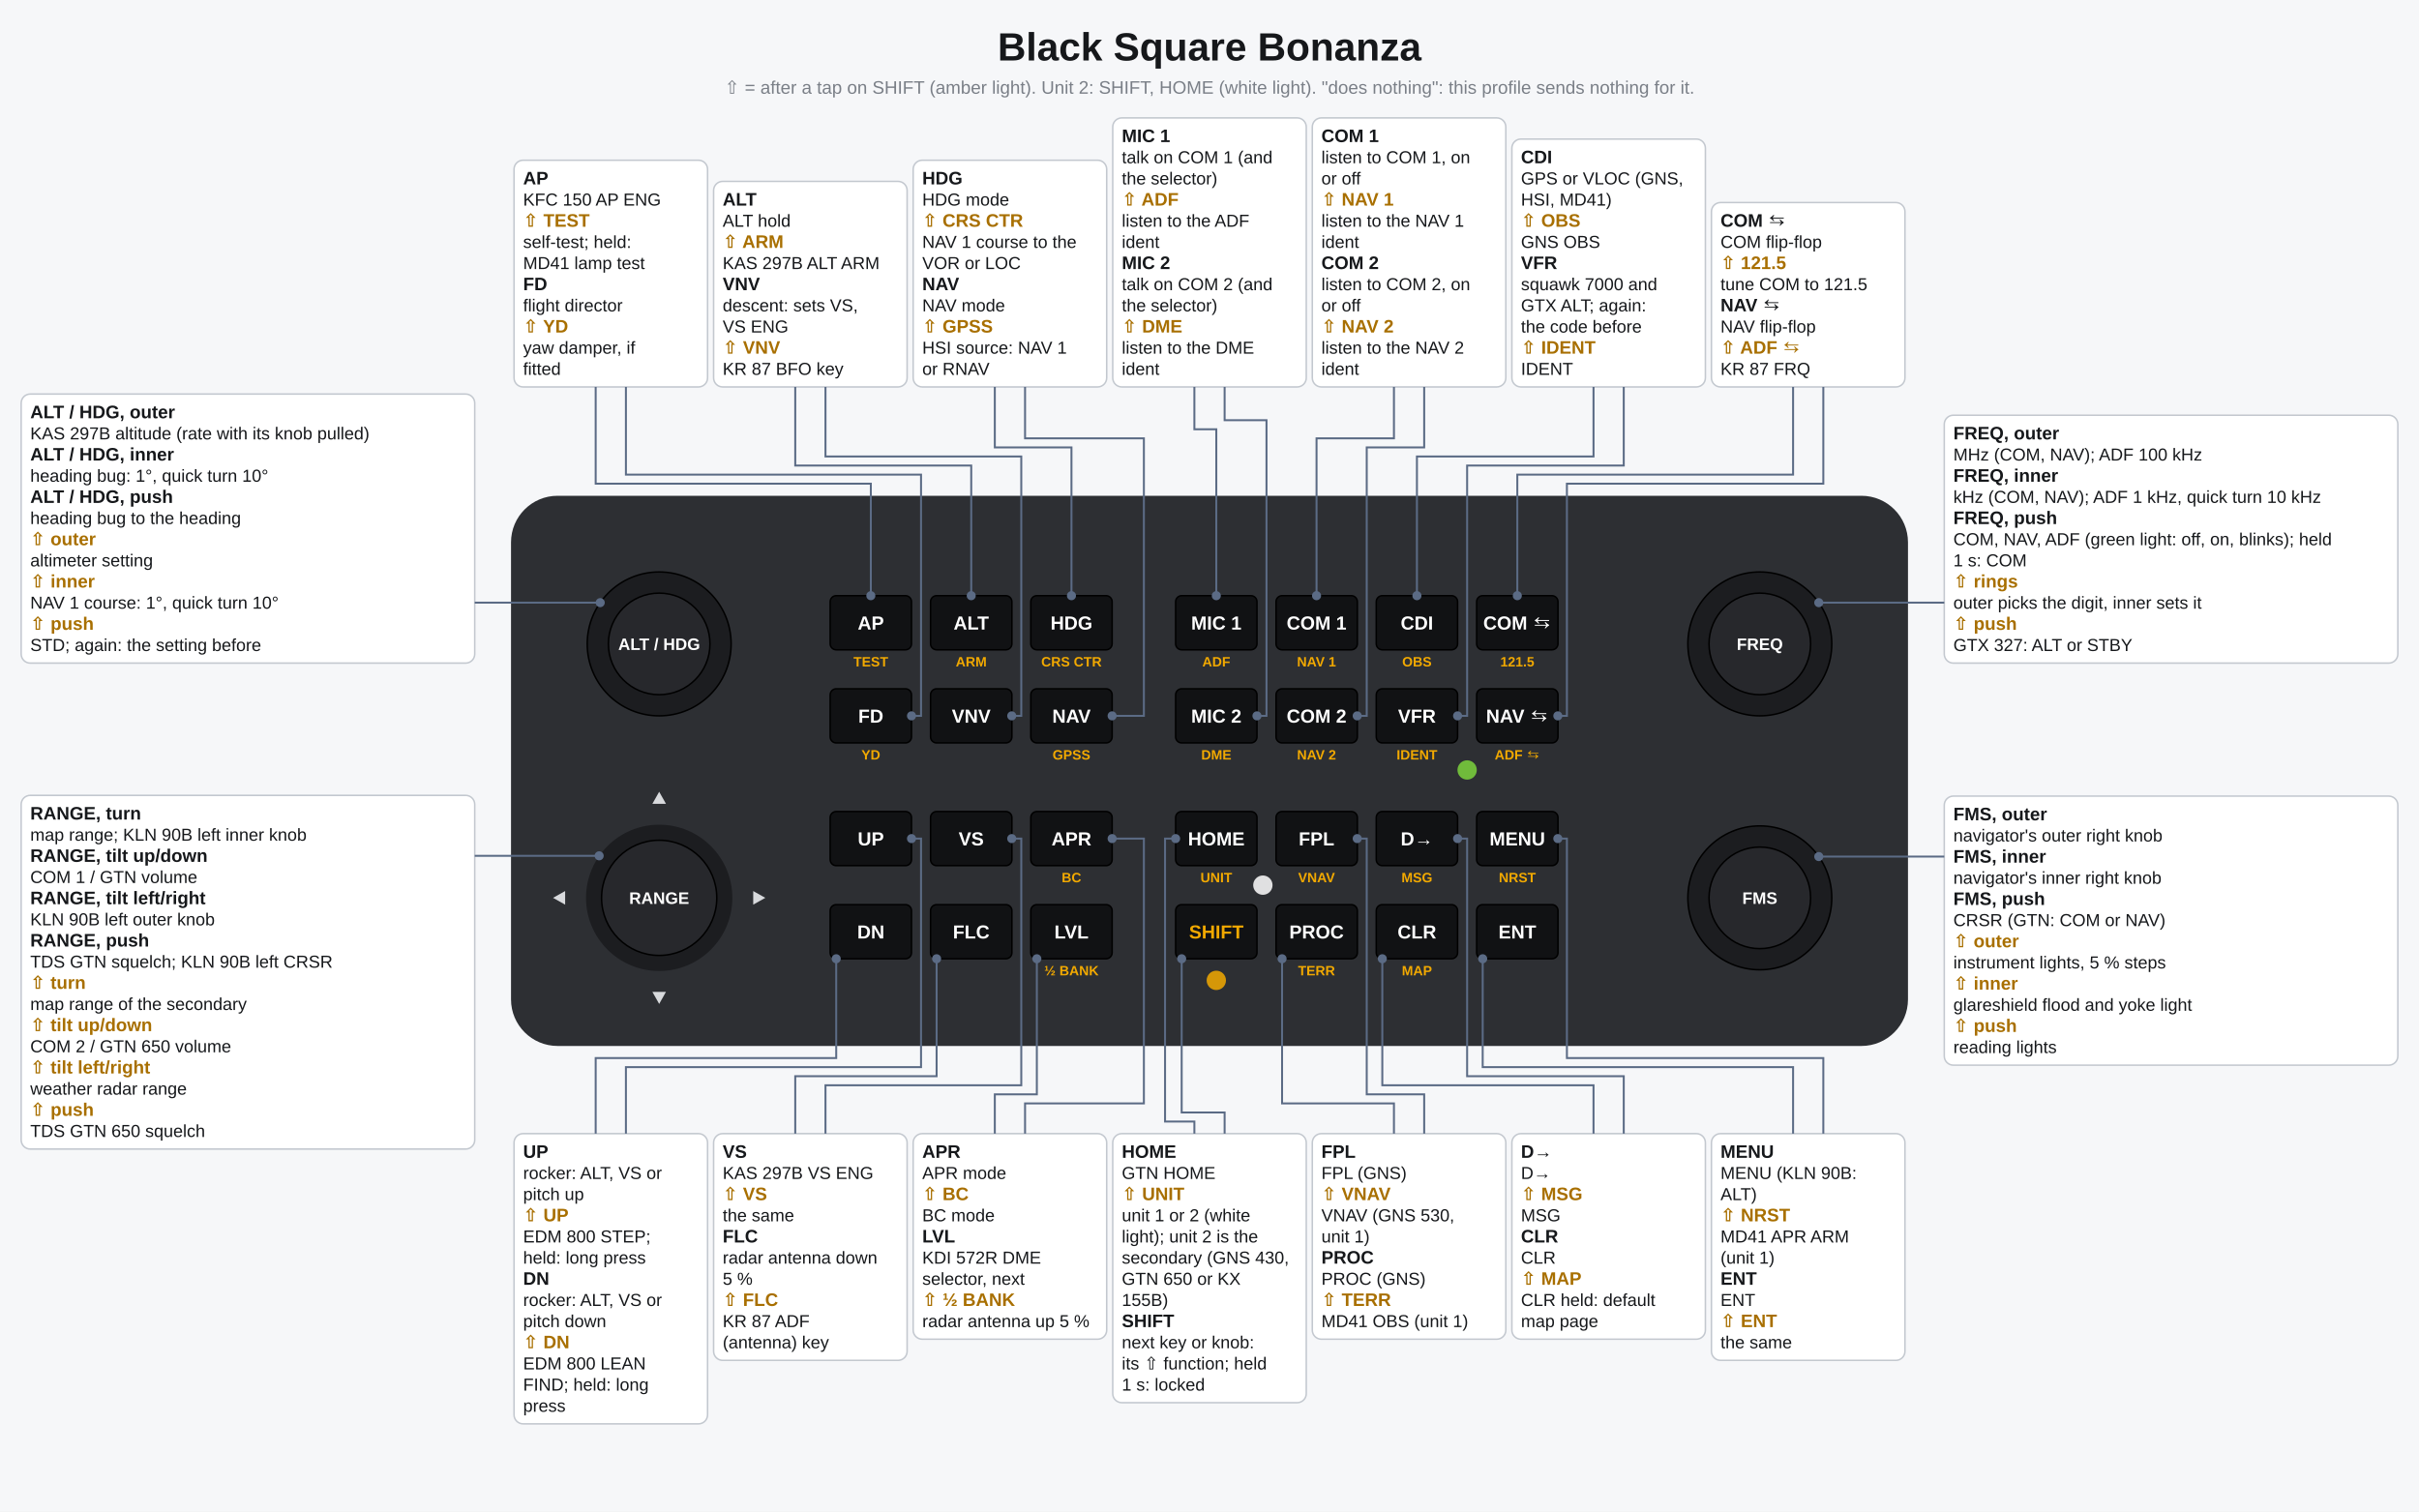
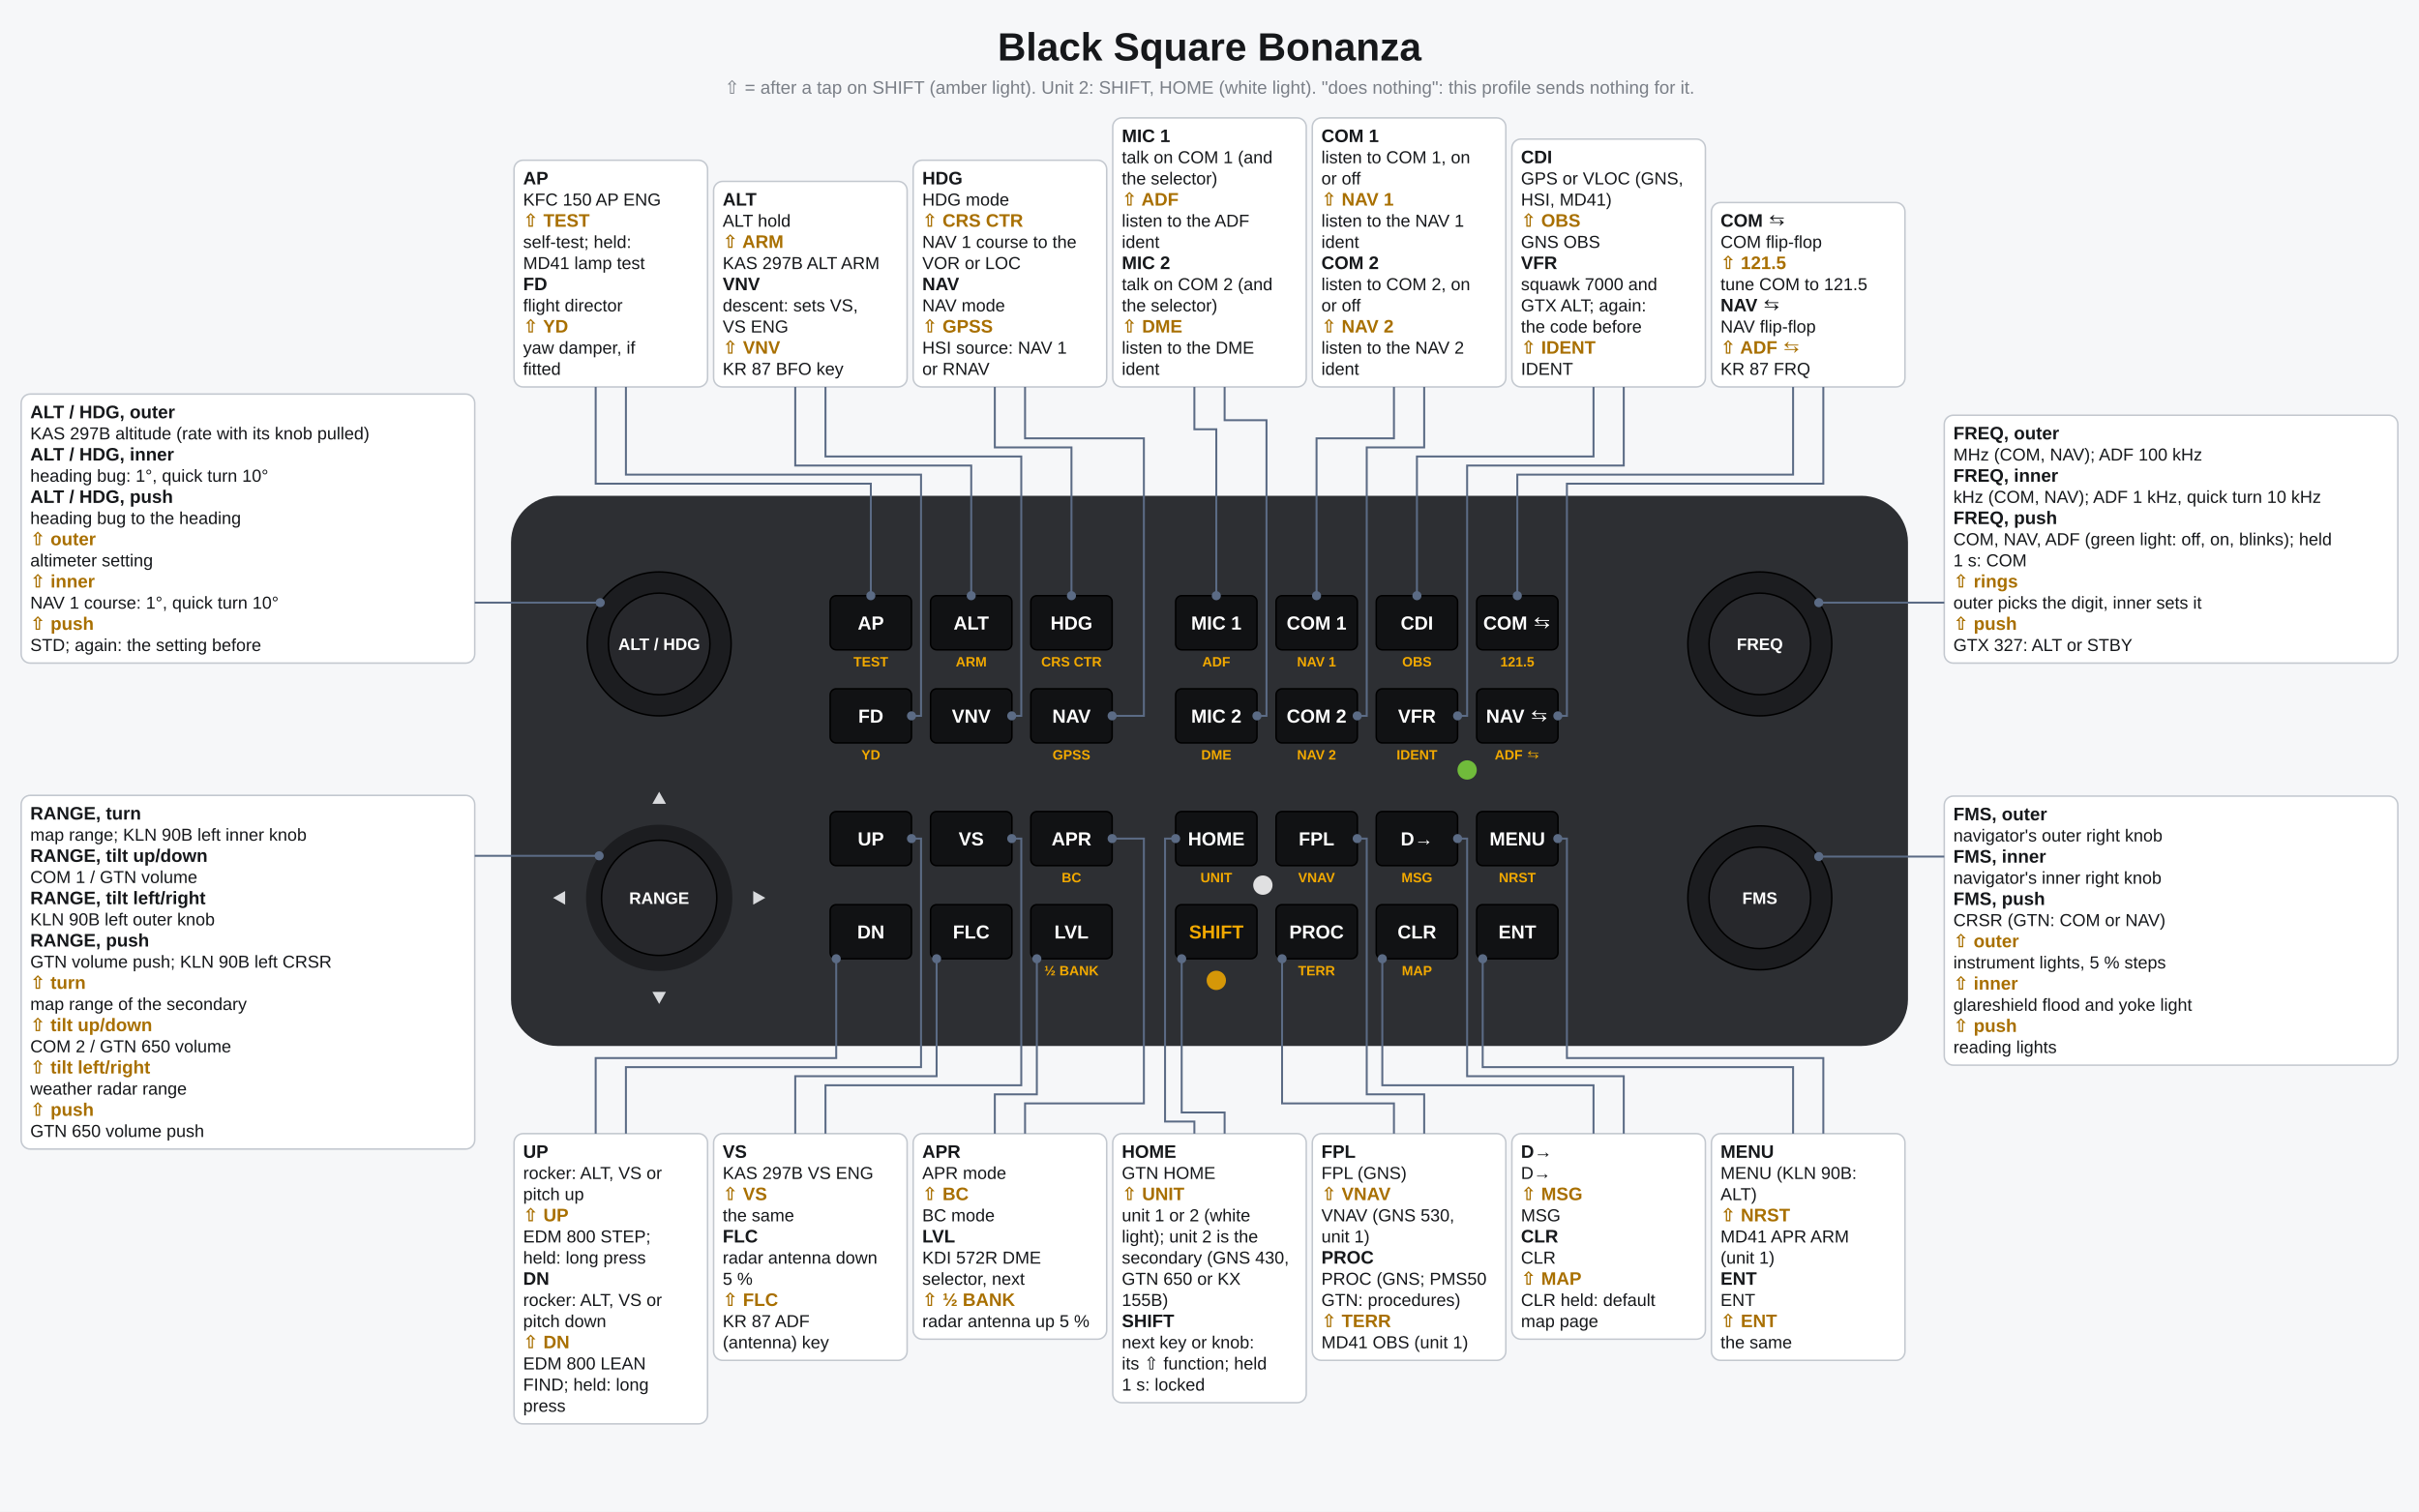
<svg xmlns="http://www.w3.org/2000/svg" width="297mm" height="185.625mm" viewBox="0 0 1600 1000" font-family="Arial, 'Liberation Sans', Helvetica, sans-serif">
  <rect width="1600" height="1000" fill="#f6f7f9" />
  <rect x="338.0" y="328.0" width="924.0" height="364.0" rx="30.8" fill="#2d2f33" />
  <rect x="549.1" y="394.1" width="53.8" height="35.8" rx="4" fill="#111214" stroke="#000" />
  <text x="576.0" y="416.5" font-size="12.5" font-weight="bold" fill="#ffffff" text-anchor="middle">AP</text>
  <text x="576.0" y="440.9" font-size="9" font-weight="bold" fill="#f2a900" text-anchor="middle">TEST</text>
  <rect x="615.5" y="394.1" width="53.8" height="35.8" rx="4" fill="#111214" stroke="#000" />
  <text x="642.4" y="416.5" font-size="12.5" font-weight="bold" fill="#ffffff" text-anchor="middle">ALT</text>
  <text x="642.4" y="440.9" font-size="9" font-weight="bold" fill="#f2a900" text-anchor="middle">ARM</text>
  <rect x="681.8" y="394.1" width="53.8" height="35.8" rx="4" fill="#111214" stroke="#000" />
  <text x="708.7" y="416.5" font-size="12.5" font-weight="bold" fill="#ffffff" text-anchor="middle">HDG</text>
  <text x="708.7" y="440.9" font-size="9" font-weight="bold" fill="#f2a900" text-anchor="middle">CRS CTR</text>
  <rect x="777.6" y="394.1" width="53.8" height="35.8" rx="4" fill="#111214" stroke="#000" />
  <text x="804.5" y="416.5" font-size="12.5" font-weight="bold" fill="#ffffff" text-anchor="middle">MIC 1</text>
  <text x="804.5" y="440.9" font-size="9" font-weight="bold" fill="#f2a900" text-anchor="middle">ADF</text>
  <rect x="844.0" y="394.1" width="53.8" height="35.8" rx="4" fill="#111214" stroke="#000" />
  <text x="870.8" y="416.5" font-size="12.5" font-weight="bold" fill="#ffffff" text-anchor="middle">COM 1</text>
  <text x="870.8" y="440.9" font-size="9" font-weight="bold" fill="#f2a900" text-anchor="middle">NAV 1</text>
  <rect x="910.3" y="394.1" width="53.8" height="35.8" rx="4" fill="#111214" stroke="#000" />
  <text x="937.2" y="416.5" font-size="12.5" font-weight="bold" fill="#ffffff" text-anchor="middle">CDI</text>
  <text x="937.2" y="440.9" font-size="9" font-weight="bold" fill="#f2a900" text-anchor="middle">OBS</text>
  <rect x="976.7" y="394.1" width="53.8" height="35.8" rx="4" fill="#111214" stroke="#000" />
  <text x="1003.6" y="416.5" font-size="12.5" font-weight="bold" fill="#ffffff" text-anchor="middle">COM ⇆</text>
  <text x="1003.6" y="440.9" font-size="9" font-weight="bold" fill="#f2a900" text-anchor="middle">121.5</text>
  <rect x="549.1" y="455.7" width="53.8" height="35.8" rx="4" fill="#111214" stroke="#000" />
  <text x="576.0" y="478.1" font-size="12.5" font-weight="bold" fill="#ffffff" text-anchor="middle">FD</text>
  <text x="576.0" y="502.5" font-size="9" font-weight="bold" fill="#f2a900" text-anchor="middle">YD</text>
  <rect x="615.5" y="455.7" width="53.8" height="35.8" rx="4" fill="#111214" stroke="#000" />
  <text x="642.4" y="478.1" font-size="12.5" font-weight="bold" fill="#ffffff" text-anchor="middle">VNV</text>
  <rect x="681.8" y="455.7" width="53.8" height="35.8" rx="4" fill="#111214" stroke="#000" />
  <text x="708.7" y="478.1" font-size="12.5" font-weight="bold" fill="#ffffff" text-anchor="middle">NAV</text>
  <text x="708.7" y="502.5" font-size="9" font-weight="bold" fill="#f2a900" text-anchor="middle">GPSS</text>
  <rect x="777.6" y="455.7" width="53.8" height="35.8" rx="4" fill="#111214" stroke="#000" />
  <text x="804.5" y="478.1" font-size="12.5" font-weight="bold" fill="#ffffff" text-anchor="middle">MIC 2</text>
  <text x="804.5" y="502.5" font-size="9" font-weight="bold" fill="#f2a900" text-anchor="middle">DME</text>
  <rect x="844.0" y="455.7" width="53.8" height="35.8" rx="4" fill="#111214" stroke="#000" />
  <text x="870.8" y="478.1" font-size="12.5" font-weight="bold" fill="#ffffff" text-anchor="middle">COM 2</text>
  <text x="870.8" y="502.5" font-size="9" font-weight="bold" fill="#f2a900" text-anchor="middle">NAV 2</text>
  <rect x="910.3" y="455.7" width="53.8" height="35.8" rx="4" fill="#111214" stroke="#000" />
  <text x="937.2" y="478.1" font-size="12.5" font-weight="bold" fill="#ffffff" text-anchor="middle">VFR</text>
  <text x="937.2" y="502.5" font-size="9" font-weight="bold" fill="#f2a900" text-anchor="middle">IDENT</text>
  <rect x="976.7" y="455.7" width="53.8" height="35.8" rx="4" fill="#111214" stroke="#000" />
  <text x="1003.6" y="478.1" font-size="12.5" font-weight="bold" fill="#ffffff" text-anchor="middle">NAV ⇆</text>
  <text x="1003.6" y="502.5" font-size="9" font-weight="bold" fill="#f2a900" text-anchor="middle">ADF ⇆</text>
  <rect x="549.1" y="536.9" width="53.8" height="35.8" rx="4" fill="#111214" stroke="#000" />
  <text x="576.0" y="559.3" font-size="12.5" font-weight="bold" fill="#ffffff" text-anchor="middle">UP</text>
  <rect x="615.5" y="536.9" width="53.8" height="35.8" rx="4" fill="#111214" stroke="#000" />
  <text x="642.4" y="559.3" font-size="12.5" font-weight="bold" fill="#ffffff" text-anchor="middle">VS</text>
  <rect x="681.8" y="536.9" width="53.8" height="35.8" rx="4" fill="#111214" stroke="#000" />
  <text x="708.7" y="559.3" font-size="12.5" font-weight="bold" fill="#ffffff" text-anchor="middle">APR</text>
  <text x="708.7" y="583.7" font-size="9" font-weight="bold" fill="#f2a900" text-anchor="middle">BC</text>
  <rect x="777.6" y="536.9" width="53.8" height="35.8" rx="4" fill="#111214" stroke="#000" />
  <text x="804.5" y="559.3" font-size="12.5" font-weight="bold" fill="#ffffff" text-anchor="middle">HOME</text>
  <text x="804.5" y="583.7" font-size="9" font-weight="bold" fill="#f2a900" text-anchor="middle">UNIT</text>
  <rect x="844.0" y="536.9" width="53.8" height="35.8" rx="4" fill="#111214" stroke="#000" />
  <text x="870.8" y="559.3" font-size="12.5" font-weight="bold" fill="#ffffff" text-anchor="middle">FPL</text>
  <text x="870.8" y="583.7" font-size="9" font-weight="bold" fill="#f2a900" text-anchor="middle">VNAV</text>
  <rect x="910.3" y="536.9" width="53.8" height="35.8" rx="4" fill="#111214" stroke="#000" />
  <text x="937.2" y="559.3" font-size="12.5" font-weight="bold" fill="#ffffff" text-anchor="middle">D→</text>
  <text x="937.2" y="583.7" font-size="9" font-weight="bold" fill="#f2a900" text-anchor="middle">MSG</text>
  <rect x="976.7" y="536.9" width="53.8" height="35.8" rx="4" fill="#111214" stroke="#000" />
  <text x="1003.6" y="559.3" font-size="12.5" font-weight="bold" fill="#ffffff" text-anchor="middle">MENU</text>
  <text x="1003.6" y="583.7" font-size="9" font-weight="bold" fill="#f2a900" text-anchor="middle">NRST</text>
  <rect x="549.1" y="598.5" width="53.8" height="35.8" rx="4" fill="#111214" stroke="#000" />
  <text x="576.0" y="620.9" font-size="12.5" font-weight="bold" fill="#ffffff" text-anchor="middle">DN</text>
  <rect x="615.5" y="598.5" width="53.8" height="35.8" rx="4" fill="#111214" stroke="#000" />
  <text x="642.4" y="620.9" font-size="12.5" font-weight="bold" fill="#ffffff" text-anchor="middle">FLC</text>
  <rect x="681.8" y="598.5" width="53.8" height="35.8" rx="4" fill="#111214" stroke="#000" />
  <text x="708.7" y="620.9" font-size="12.5" font-weight="bold" fill="#ffffff" text-anchor="middle">LVL</text>
  <text x="708.7" y="645.3" font-size="9" font-weight="bold" fill="#f2a900" text-anchor="middle">½ BANK</text>
  <rect x="777.6" y="598.5" width="53.8" height="35.8" rx="4" fill="#111214" stroke="#000" />
  <text x="804.5" y="620.9" font-size="12.5" font-weight="bold" fill="#f2a900" text-anchor="middle">SHIFT</text>
  <rect x="844.0" y="598.5" width="53.8" height="35.8" rx="4" fill="#111214" stroke="#000" />
  <text x="870.8" y="620.9" font-size="12.5" font-weight="bold" fill="#ffffff" text-anchor="middle">PROC</text>
  <text x="870.8" y="645.3" font-size="9" font-weight="bold" fill="#f2a900" text-anchor="middle">TERR</text>
  <rect x="910.3" y="598.5" width="53.8" height="35.8" rx="4" fill="#111214" stroke="#000" />
  <text x="937.2" y="620.9" font-size="12.5" font-weight="bold" fill="#ffffff" text-anchor="middle">CLR</text>
  <text x="937.2" y="645.3" font-size="9" font-weight="bold" fill="#f2a900" text-anchor="middle">MAP</text>
  <rect x="976.7" y="598.5" width="53.8" height="35.8" rx="4" fill="#111214" stroke="#000" />
  <text x="1003.6" y="620.9" font-size="12.5" font-weight="bold" fill="#ffffff" text-anchor="middle">ENT</text>
  <circle cx="970.4" cy="509.4" r="6.4" fill="#7cd33c" fill-opacity="0.85" />
  <circle cx="804.5" cy="648.6" r="6.4" fill="#f2a900" fill-opacity="0.85" />
  <circle cx="835.3" cy="585.6" r="6.4" fill="#ffffff" fill-opacity="0.85" />
  <circle cx="436.0" cy="426.0" r="47.6" fill="#1c1d20" stroke="#000" />
  <circle cx="436.0" cy="426.0" r="33.6" fill="#27282c" stroke="#000" />
  <text x="436.0" y="430.0" font-size="11" font-weight="bold" fill="#ffffff" text-anchor="middle">ALT / HDG</text>
  <circle cx="1164.0" cy="594.0" r="47.6" fill="#1c1d20" stroke="#000" />
  <circle cx="1164.0" cy="594.0" r="33.6" fill="#27282c" stroke="#000" />
  <text x="1164.0" y="598.0" font-size="11" font-weight="bold" fill="#ffffff" text-anchor="middle">FMS</text>
  <circle cx="1164.0" cy="426.0" r="47.6" fill="#1c1d20" stroke="#000" />
  <circle cx="1164.0" cy="426.0" r="33.6" fill="#27282c" stroke="#000" />
  <text x="1164.0" y="430.0" font-size="11" font-weight="bold" fill="#ffffff" text-anchor="middle">FREQ</text>
  <circle cx="436.0" cy="594.0" r="48.4" fill="#1c1d20" />
  <circle cx="436.0" cy="594.0" r="38.1" fill="#27282c" stroke="#000" />
  <polygon points="436.0,523.8 440.5,531.8 431.5,531.8" fill="#d8dadd" />
  <polygon points="436.0,664.2 431.5,656.2 440.5,656.2" fill="#d8dadd" />
  <polygon points="365.8,594.0 373.8,589.5 373.8,598.5" fill="#d8dadd" />
  <polygon points="506.2,594.0 498.2,598.5 498.2,589.5" fill="#d8dadd" />
  <text x="436.0" y="598.0" font-size="11" font-weight="bold" fill="#ffffff" text-anchor="middle">RANGE</text>
  <rect x="340.0" y="106.0" width="128" height="150" rx="6" fill="#ffffff" stroke="#c3c8cf" />
  <text x="346.0" y="122.0" font-size="12" font-weight="bold" fill="#16181b" text-anchor="start">AP</text>
  <text x="346.0" y="136.0" font-size="11.5" font-weight="normal" fill="#16181b" text-anchor="start">KFC 150 AP ENG</text>
  <text x="346.0" y="150.0" font-size="12" font-weight="bold" fill="#a86f00" text-anchor="start">⇧ TEST</text>
  <text x="346.0" y="164.0" font-size="11.5" font-weight="normal" fill="#16181b" text-anchor="start">self-test; held:</text>
  <text x="346.0" y="178.0" font-size="11.5" font-weight="normal" fill="#16181b" text-anchor="start">MD41 lamp test</text>
  <text x="346.0" y="192.0" font-size="12" font-weight="bold" fill="#16181b" text-anchor="start">FD</text>
  <text x="346.0" y="206.0" font-size="11.5" font-weight="normal" fill="#16181b" text-anchor="start">flight director</text>
  <text x="346.0" y="220.0" font-size="12" font-weight="bold" fill="#a86f00" text-anchor="start">⇧ YD</text>
  <text x="346.0" y="234.0" font-size="11.5" font-weight="normal" fill="#16181b" text-anchor="start">yaw damper, if</text>
  <text x="346.0" y="248.0" font-size="11.5" font-weight="normal" fill="#16181b" text-anchor="start">fitted</text>
  <rect x="472.0" y="120.0" width="128" height="136" rx="6" fill="#ffffff" stroke="#c3c8cf" />
  <text x="478.0" y="136.0" font-size="12" font-weight="bold" fill="#16181b" text-anchor="start">ALT</text>
  <text x="478.0" y="150.0" font-size="11.5" font-weight="normal" fill="#16181b" text-anchor="start">ALT hold</text>
  <text x="478.0" y="164.0" font-size="12" font-weight="bold" fill="#a86f00" text-anchor="start">⇧ ARM</text>
  <text x="478.0" y="178.0" font-size="11.5" font-weight="normal" fill="#16181b" text-anchor="start">KAS 297B ALT ARM</text>
  <text x="478.0" y="192.0" font-size="12" font-weight="bold" fill="#16181b" text-anchor="start">VNV</text>
  <text x="478.0" y="206.0" font-size="11.5" font-weight="normal" fill="#16181b" text-anchor="start">descent: sets VS,</text>
  <text x="478.0" y="220.0" font-size="11.5" font-weight="normal" fill="#16181b" text-anchor="start">VS ENG</text>
  <text x="478.0" y="234.0" font-size="12" font-weight="bold" fill="#a86f00" text-anchor="start">⇧ VNV</text>
  <text x="478.0" y="248.0" font-size="11.5" font-weight="normal" fill="#16181b" text-anchor="start">KR 87 BFO key</text>
  <rect x="604.0" y="106.0" width="128" height="150" rx="6" fill="#ffffff" stroke="#c3c8cf" />
  <text x="610.0" y="122.0" font-size="12" font-weight="bold" fill="#16181b" text-anchor="start">HDG</text>
  <text x="610.0" y="136.0" font-size="11.5" font-weight="normal" fill="#16181b" text-anchor="start">HDG mode</text>
  <text x="610.0" y="150.0" font-size="12" font-weight="bold" fill="#a86f00" text-anchor="start">⇧ CRS CTR</text>
  <text x="610.0" y="164.0" font-size="11.5" font-weight="normal" fill="#16181b" text-anchor="start">NAV 1 course to the</text>
  <text x="610.0" y="178.0" font-size="11.5" font-weight="normal" fill="#16181b" text-anchor="start">VOR or LOC</text>
  <text x="610.0" y="192.0" font-size="12" font-weight="bold" fill="#16181b" text-anchor="start">NAV</text>
  <text x="610.0" y="206.0" font-size="11.5" font-weight="normal" fill="#16181b" text-anchor="start">NAV mode</text>
  <text x="610.0" y="220.0" font-size="12" font-weight="bold" fill="#a86f00" text-anchor="start">⇧ GPSS</text>
  <text x="610.0" y="234.0" font-size="11.5" font-weight="normal" fill="#16181b" text-anchor="start">HSI source: NAV 1</text>
  <text x="610.0" y="248.0" font-size="11.5" font-weight="normal" fill="#16181b" text-anchor="start">or RNAV</text>
  <rect x="736.0" y="78.0" width="128" height="178" rx="6" fill="#ffffff" stroke="#c3c8cf" />
  <text x="742.0" y="94.0" font-size="12" font-weight="bold" fill="#16181b" text-anchor="start">MIC 1</text>
  <text x="742.0" y="108.0" font-size="11.5" font-weight="normal" fill="#16181b" text-anchor="start">talk on COM 1 (and</text>
  <text x="742.0" y="122.0" font-size="11.5" font-weight="normal" fill="#16181b" text-anchor="start">the selector)</text>
  <text x="742.0" y="136.0" font-size="12" font-weight="bold" fill="#a86f00" text-anchor="start">⇧ ADF</text>
  <text x="742.0" y="150.0" font-size="11.5" font-weight="normal" fill="#16181b" text-anchor="start">listen to the ADF</text>
  <text x="742.0" y="164.0" font-size="11.5" font-weight="normal" fill="#16181b" text-anchor="start">ident</text>
  <text x="742.0" y="178.0" font-size="12" font-weight="bold" fill="#16181b" text-anchor="start">MIC 2</text>
  <text x="742.0" y="192.0" font-size="11.5" font-weight="normal" fill="#16181b" text-anchor="start">talk on COM 2 (and</text>
  <text x="742.0" y="206.0" font-size="11.5" font-weight="normal" fill="#16181b" text-anchor="start">the selector)</text>
  <text x="742.0" y="220.0" font-size="12" font-weight="bold" fill="#a86f00" text-anchor="start">⇧ DME</text>
  <text x="742.0" y="234.0" font-size="11.5" font-weight="normal" fill="#16181b" text-anchor="start">listen to the DME</text>
  <text x="742.0" y="248.0" font-size="11.5" font-weight="normal" fill="#16181b" text-anchor="start">ident</text>
  <rect x="868.0" y="78.0" width="128" height="178" rx="6" fill="#ffffff" stroke="#c3c8cf" />
  <text x="874.0" y="94.0" font-size="12" font-weight="bold" fill="#16181b" text-anchor="start">COM 1</text>
  <text x="874.0" y="108.0" font-size="11.5" font-weight="normal" fill="#16181b" text-anchor="start">listen to COM 1, on</text>
  <text x="874.0" y="122.0" font-size="11.5" font-weight="normal" fill="#16181b" text-anchor="start">or off</text>
  <text x="874.0" y="136.0" font-size="12" font-weight="bold" fill="#a86f00" text-anchor="start">⇧ NAV 1</text>
  <text x="874.0" y="150.0" font-size="11.5" font-weight="normal" fill="#16181b" text-anchor="start">listen to the NAV 1</text>
  <text x="874.0" y="164.0" font-size="11.5" font-weight="normal" fill="#16181b" text-anchor="start">ident</text>
  <text x="874.0" y="178.0" font-size="12" font-weight="bold" fill="#16181b" text-anchor="start">COM 2</text>
  <text x="874.0" y="192.0" font-size="11.5" font-weight="normal" fill="#16181b" text-anchor="start">listen to COM 2, on</text>
  <text x="874.0" y="206.0" font-size="11.5" font-weight="normal" fill="#16181b" text-anchor="start">or off</text>
  <text x="874.0" y="220.0" font-size="12" font-weight="bold" fill="#a86f00" text-anchor="start">⇧ NAV 2</text>
  <text x="874.0" y="234.0" font-size="11.5" font-weight="normal" fill="#16181b" text-anchor="start">listen to the NAV 2</text>
  <text x="874.0" y="248.0" font-size="11.5" font-weight="normal" fill="#16181b" text-anchor="start">ident</text>
  <rect x="1000.0" y="92.0" width="128" height="164" rx="6" fill="#ffffff" stroke="#c3c8cf" />
  <text x="1006.0" y="108.0" font-size="12" font-weight="bold" fill="#16181b" text-anchor="start">CDI</text>
  <text x="1006.0" y="122.0" font-size="11.5" font-weight="normal" fill="#16181b" text-anchor="start">GPS or VLOC (GNS,</text>
  <text x="1006.0" y="136.0" font-size="11.5" font-weight="normal" fill="#16181b" text-anchor="start">HSI, MD41)</text>
  <text x="1006.0" y="150.0" font-size="12" font-weight="bold" fill="#a86f00" text-anchor="start">⇧ OBS</text>
  <text x="1006.0" y="164.0" font-size="11.5" font-weight="normal" fill="#16181b" text-anchor="start">GNS OBS</text>
  <text x="1006.0" y="178.0" font-size="12" font-weight="bold" fill="#16181b" text-anchor="start">VFR</text>
  <text x="1006.0" y="192.0" font-size="11.5" font-weight="normal" fill="#16181b" text-anchor="start">squawk 7000 and</text>
  <text x="1006.0" y="206.0" font-size="11.5" font-weight="normal" fill="#16181b" text-anchor="start">GTX ALT; again:</text>
  <text x="1006.0" y="220.0" font-size="11.5" font-weight="normal" fill="#16181b" text-anchor="start">the code before</text>
  <text x="1006.0" y="234.0" font-size="12" font-weight="bold" fill="#a86f00" text-anchor="start">⇧ IDENT</text>
  <text x="1006.0" y="248.0" font-size="11.5" font-weight="normal" fill="#16181b" text-anchor="start">IDENT</text>
  <rect x="1132.0" y="134.0" width="128" height="122" rx="6" fill="#ffffff" stroke="#c3c8cf" />
  <text x="1138.0" y="150.0" font-size="12" font-weight="bold" fill="#16181b" text-anchor="start">COM ⇆</text>
  <text x="1138.0" y="164.0" font-size="11.5" font-weight="normal" fill="#16181b" text-anchor="start">COM flip-flop</text>
  <text x="1138.0" y="178.0" font-size="12" font-weight="bold" fill="#a86f00" text-anchor="start">⇧ 121.5</text>
  <text x="1138.0" y="192.0" font-size="11.5" font-weight="normal" fill="#16181b" text-anchor="start">tune COM to 121.5</text>
  <text x="1138.0" y="206.0" font-size="12" font-weight="bold" fill="#16181b" text-anchor="start">NAV ⇆</text>
  <text x="1138.0" y="220.0" font-size="11.5" font-weight="normal" fill="#16181b" text-anchor="start">NAV flip-flop</text>
  <text x="1138.0" y="234.0" font-size="12" font-weight="bold" fill="#a86f00" text-anchor="start">⇧ ADF ⇆</text>
  <text x="1138.0" y="248.0" font-size="11.5" font-weight="normal" fill="#16181b" text-anchor="start">KR 87 FRQ</text>
  <polyline points="394.0,256.0 394.0,320.0 576.0,320.0 576.0,394.1" fill="none" stroke="#5b6b85" stroke-width="1.3" />
  <circle cx="576.0" cy="394.1" r="3" fill="#5b6b85" />
  <polyline points="414.0,256.0 414.0,314.0 609.2,314.0 609.2,473.6 602.9,473.6" fill="none" stroke="#5b6b85" stroke-width="1.3" />
  <circle cx="602.9" cy="473.6" r="3" fill="#5b6b85" />
  <polyline points="526.0,256.0 526.0,308.0 642.4,308.0 642.4,394.1" fill="none" stroke="#5b6b85" stroke-width="1.3" />
  <circle cx="642.4" cy="394.1" r="3" fill="#5b6b85" />
  <polyline points="546.0,256.0 546.0,302.0 675.5,302.0 675.5,473.6 669.2,473.6" fill="none" stroke="#5b6b85" stroke-width="1.3" />
  <circle cx="669.2" cy="473.6" r="3" fill="#5b6b85" />
  <polyline points="658.0,256.0 658.0,296.0 708.7,296.0 708.7,394.1" fill="none" stroke="#5b6b85" stroke-width="1.3" />
  <circle cx="708.7" cy="394.1" r="3" fill="#5b6b85" />
  <polyline points="678.0,256.0 678.0,290.0 756.6,290.0 756.6,473.6 735.6,473.6" fill="none" stroke="#5b6b85" stroke-width="1.3" />
  <circle cx="735.6" cy="473.6" r="3" fill="#5b6b85" />
  <polyline points="790.0,256.0 790.0,284.0 804.5,284.0 804.5,394.1" fill="none" stroke="#5b6b85" stroke-width="1.3" />
  <circle cx="804.5" cy="394.1" r="3" fill="#5b6b85" />
  <polyline points="810.0,256.0 810.0,278.0 837.7,278.0 837.7,473.6 831.4,473.6" fill="none" stroke="#5b6b85" stroke-width="1.3" />
  <circle cx="831.4" cy="473.6" r="3" fill="#5b6b85" />
  <polyline points="922.0,256.0 922.0,290.0 870.8,290.0 870.8,394.1" fill="none" stroke="#5b6b85" stroke-width="1.3" />
  <circle cx="870.8" cy="394.1" r="3" fill="#5b6b85" />
  <polyline points="942.0,256.0 942.0,296.0 904.0,296.0 904.0,473.6 897.7,473.6" fill="none" stroke="#5b6b85" stroke-width="1.3" />
  <circle cx="897.7" cy="473.6" r="3" fill="#5b6b85" />
  <polyline points="1054.0,256.0 1054.0,302.0 937.2,302.0 937.2,394.1" fill="none" stroke="#5b6b85" stroke-width="1.3" />
  <circle cx="937.2" cy="394.1" r="3" fill="#5b6b85" />
  <polyline points="1074.0,256.0 1074.0,308.0 970.4,308.0 970.4,473.6 964.1,473.6" fill="none" stroke="#5b6b85" stroke-width="1.3" />
  <circle cx="964.1" cy="473.6" r="3" fill="#5b6b85" />
  <polyline points="1186.0,256.0 1186.0,314.0 1003.6,314.0 1003.6,394.1" fill="none" stroke="#5b6b85" stroke-width="1.3" />
  <circle cx="1003.6" cy="394.1" r="3" fill="#5b6b85" />
  <polyline points="1206.0,256.0 1206.0,320.0 1036.4,320.0 1036.4,473.6 1030.4,473.6" fill="none" stroke="#5b6b85" stroke-width="1.3" />
  <circle cx="1030.4" cy="473.6" r="3" fill="#5b6b85" />
  <rect x="340.0" y="750.0" width="128" height="192" rx="6" fill="#ffffff" stroke="#c3c8cf" />
  <text x="346.0" y="766.0" font-size="12" font-weight="bold" fill="#16181b" text-anchor="start">UP</text>
  <text x="346.0" y="780.0" font-size="11.5" font-weight="normal" fill="#16181b" text-anchor="start">rocker: ALT, VS or</text>
  <text x="346.0" y="794.0" font-size="11.5" font-weight="normal" fill="#16181b" text-anchor="start">pitch up</text>
  <text x="346.0" y="808.0" font-size="12" font-weight="bold" fill="#a86f00" text-anchor="start">⇧ UP</text>
  <text x="346.0" y="822.0" font-size="11.5" font-weight="normal" fill="#16181b" text-anchor="start">EDM 800 STEP;</text>
  <text x="346.0" y="836.0" font-size="11.5" font-weight="normal" fill="#16181b" text-anchor="start">held: long press</text>
  <text x="346.0" y="850.0" font-size="12" font-weight="bold" fill="#16181b" text-anchor="start">DN</text>
  <text x="346.0" y="864.0" font-size="11.5" font-weight="normal" fill="#16181b" text-anchor="start">rocker: ALT, VS or</text>
  <text x="346.0" y="878.0" font-size="11.5" font-weight="normal" fill="#16181b" text-anchor="start">pitch down</text>
  <text x="346.0" y="892.0" font-size="12" font-weight="bold" fill="#a86f00" text-anchor="start">⇧ DN</text>
  <text x="346.0" y="906.0" font-size="11.5" font-weight="normal" fill="#16181b" text-anchor="start">EDM 800 LEAN</text>
  <text x="346.0" y="920.0" font-size="11.5" font-weight="normal" fill="#16181b" text-anchor="start">FIND; held: long</text>
  <text x="346.0" y="934.0" font-size="11.5" font-weight="normal" fill="#16181b" text-anchor="start">press</text>
  <rect x="472.0" y="750.0" width="128" height="150" rx="6" fill="#ffffff" stroke="#c3c8cf" />
  <text x="478.0" y="766.0" font-size="12" font-weight="bold" fill="#16181b" text-anchor="start">VS</text>
  <text x="478.0" y="780.0" font-size="11.5" font-weight="normal" fill="#16181b" text-anchor="start">KAS 297B VS ENG</text>
  <text x="478.0" y="794.0" font-size="12" font-weight="bold" fill="#a86f00" text-anchor="start">⇧ VS</text>
  <text x="478.0" y="808.0" font-size="11.5" font-weight="normal" fill="#16181b" text-anchor="start">the same</text>
  <text x="478.0" y="822.0" font-size="12" font-weight="bold" fill="#16181b" text-anchor="start">FLC</text>
  <text x="478.0" y="836.0" font-size="11.5" font-weight="normal" fill="#16181b" text-anchor="start">radar antenna down</text>
  <text x="478.0" y="850.0" font-size="11.5" font-weight="normal" fill="#16181b" text-anchor="start">5 %</text>
  <text x="478.0" y="864.0" font-size="12" font-weight="bold" fill="#a86f00" text-anchor="start">⇧ FLC</text>
  <text x="478.0" y="878.0" font-size="11.5" font-weight="normal" fill="#16181b" text-anchor="start">KR 87 ADF</text>
  <text x="478.0" y="892.0" font-size="11.5" font-weight="normal" fill="#16181b" text-anchor="start">(antenna) key</text>
  <rect x="604.0" y="750.0" width="128" height="136" rx="6" fill="#ffffff" stroke="#c3c8cf" />
  <text x="610.0" y="766.0" font-size="12" font-weight="bold" fill="#16181b" text-anchor="start">APR</text>
  <text x="610.0" y="780.0" font-size="11.5" font-weight="normal" fill="#16181b" text-anchor="start">APR mode</text>
  <text x="610.0" y="794.0" font-size="12" font-weight="bold" fill="#a86f00" text-anchor="start">⇧ BC</text>
  <text x="610.0" y="808.0" font-size="11.5" font-weight="normal" fill="#16181b" text-anchor="start">BC mode</text>
  <text x="610.0" y="822.0" font-size="12" font-weight="bold" fill="#16181b" text-anchor="start">LVL</text>
  <text x="610.0" y="836.0" font-size="11.5" font-weight="normal" fill="#16181b" text-anchor="start">KDI 572R DME</text>
  <text x="610.0" y="850.0" font-size="11.5" font-weight="normal" fill="#16181b" text-anchor="start">selector, next</text>
  <text x="610.0" y="864.0" font-size="12" font-weight="bold" fill="#a86f00" text-anchor="start">⇧ ½ BANK</text>
  <text x="610.0" y="878.0" font-size="11.5" font-weight="normal" fill="#16181b" text-anchor="start">radar antenna up 5 %</text>
  <rect x="736.0" y="750.0" width="128" height="178" rx="6" fill="#ffffff" stroke="#c3c8cf" />
  <text x="742.0" y="766.0" font-size="12" font-weight="bold" fill="#16181b" text-anchor="start">HOME</text>
  <text x="742.0" y="780.0" font-size="11.5" font-weight="normal" fill="#16181b" text-anchor="start">GTN HOME</text>
  <text x="742.0" y="794.0" font-size="12" font-weight="bold" fill="#a86f00" text-anchor="start">⇧ UNIT</text>
  <text x="742.0" y="808.0" font-size="11.5" font-weight="normal" fill="#16181b" text-anchor="start">unit 1 or 2 (white</text>
  <text x="742.0" y="822.0" font-size="11.5" font-weight="normal" fill="#16181b" text-anchor="start">light); unit 2 is the</text>
  <text x="742.0" y="836.0" font-size="11.5" font-weight="normal" fill="#16181b" text-anchor="start">secondary (GNS 430,</text>
  <text x="742.0" y="850.0" font-size="11.5" font-weight="normal" fill="#16181b" text-anchor="start">GTN 650 or KX</text>
  <text x="742.0" y="864.0" font-size="11.5" font-weight="normal" fill="#16181b" text-anchor="start">155B)</text>
  <text x="742.0" y="878.0" font-size="12" font-weight="bold" fill="#16181b" text-anchor="start">SHIFT</text>
  <text x="742.0" y="892.0" font-size="11.5" font-weight="normal" fill="#16181b" text-anchor="start">next key or knob:</text>
  <text x="742.0" y="906.0" font-size="11.5" font-weight="normal" fill="#16181b" text-anchor="start">its ⇧ function; held</text>
  <text x="742.0" y="920.0" font-size="11.5" font-weight="normal" fill="#16181b" text-anchor="start">1 s: locked</text>
-   <rect x="868.0" y="750.0" width="128" height="136" rx="6" fill="#ffffff" stroke="#c3c8cf" />
+   <rect x="868.0" y="750.0" width="128" height="150" rx="6" fill="#ffffff" stroke="#c3c8cf" />
  <text x="874.0" y="766.0" font-size="12" font-weight="bold" fill="#16181b" text-anchor="start">FPL</text>
  <text x="874.0" y="780.0" font-size="11.5" font-weight="normal" fill="#16181b" text-anchor="start">FPL (GNS)</text>
  <text x="874.0" y="794.0" font-size="12" font-weight="bold" fill="#a86f00" text-anchor="start">⇧ VNAV</text>
  <text x="874.0" y="808.0" font-size="11.5" font-weight="normal" fill="#16181b" text-anchor="start">VNAV (GNS 530,</text>
  <text x="874.0" y="822.0" font-size="11.5" font-weight="normal" fill="#16181b" text-anchor="start">unit 1)</text>
  <text x="874.0" y="836.0" font-size="12" font-weight="bold" fill="#16181b" text-anchor="start">PROC</text>
-   <text x="874.0" y="850.0" font-size="11.5" font-weight="normal" fill="#16181b" text-anchor="start">PROC (GNS)</text>
-   <text x="874.0" y="864.0" font-size="12" font-weight="bold" fill="#a86f00" text-anchor="start">⇧ TERR</text>
-   <text x="874.0" y="878.0" font-size="11.5" font-weight="normal" fill="#16181b" text-anchor="start">MD41 OBS (unit 1)</text>
+   <text x="874.0" y="850.0" font-size="11.5" font-weight="normal" fill="#16181b" text-anchor="start">PROC (GNS; PMS50</text>
+   <text x="874.0" y="864.0" font-size="11.5" font-weight="normal" fill="#16181b" text-anchor="start">GTN: procedures)</text>
+   <text x="874.0" y="878.0" font-size="12" font-weight="bold" fill="#a86f00" text-anchor="start">⇧ TERR</text>
+   <text x="874.0" y="892.0" font-size="11.5" font-weight="normal" fill="#16181b" text-anchor="start">MD41 OBS (unit 1)</text>
  <rect x="1000.0" y="750.0" width="128" height="136" rx="6" fill="#ffffff" stroke="#c3c8cf" />
  <text x="1006.0" y="766.0" font-size="12" font-weight="bold" fill="#16181b" text-anchor="start">D→</text>
  <text x="1006.0" y="780.0" font-size="11.5" font-weight="normal" fill="#16181b" text-anchor="start">D→</text>
  <text x="1006.0" y="794.0" font-size="12" font-weight="bold" fill="#a86f00" text-anchor="start">⇧ MSG</text>
  <text x="1006.0" y="808.0" font-size="11.5" font-weight="normal" fill="#16181b" text-anchor="start">MSG</text>
  <text x="1006.0" y="822.0" font-size="12" font-weight="bold" fill="#16181b" text-anchor="start">CLR</text>
  <text x="1006.0" y="836.0" font-size="11.5" font-weight="normal" fill="#16181b" text-anchor="start">CLR</text>
  <text x="1006.0" y="850.0" font-size="12" font-weight="bold" fill="#a86f00" text-anchor="start">⇧ MAP</text>
  <text x="1006.0" y="864.0" font-size="11.5" font-weight="normal" fill="#16181b" text-anchor="start">CLR held: default</text>
  <text x="1006.0" y="878.0" font-size="11.5" font-weight="normal" fill="#16181b" text-anchor="start">map page</text>
  <rect x="1132.0" y="750.0" width="128" height="150" rx="6" fill="#ffffff" stroke="#c3c8cf" />
  <text x="1138.0" y="766.0" font-size="12" font-weight="bold" fill="#16181b" text-anchor="start">MENU</text>
  <text x="1138.0" y="780.0" font-size="11.5" font-weight="normal" fill="#16181b" text-anchor="start">MENU (KLN 90B:</text>
  <text x="1138.0" y="794.0" font-size="11.5" font-weight="normal" fill="#16181b" text-anchor="start">ALT)</text>
  <text x="1138.0" y="808.0" font-size="12" font-weight="bold" fill="#a86f00" text-anchor="start">⇧ NRST</text>
  <text x="1138.0" y="822.0" font-size="11.5" font-weight="normal" fill="#16181b" text-anchor="start">MD41 APR ARM</text>
  <text x="1138.0" y="836.0" font-size="11.5" font-weight="normal" fill="#16181b" text-anchor="start">(unit 1)</text>
  <text x="1138.0" y="850.0" font-size="12" font-weight="bold" fill="#16181b" text-anchor="start">ENT</text>
  <text x="1138.0" y="864.0" font-size="11.5" font-weight="normal" fill="#16181b" text-anchor="start">ENT</text>
  <text x="1138.0" y="878.0" font-size="12" font-weight="bold" fill="#a86f00" text-anchor="start">⇧ ENT</text>
  <text x="1138.0" y="892.0" font-size="11.5" font-weight="normal" fill="#16181b" text-anchor="start">the same</text>
  <polyline points="394.0,750.0 394.0,700.0 553.1,700.0 553.1,634.3" fill="none" stroke="#5b6b85" stroke-width="1.3" />
  <circle cx="553.1" cy="634.3" r="3" fill="#5b6b85" />
  <polyline points="414.0,750.0 414.0,706.0 609.2,706.0 609.2,554.8 602.9,554.8" fill="none" stroke="#5b6b85" stroke-width="1.3" />
  <circle cx="602.9" cy="554.8" r="3" fill="#5b6b85" />
  <polyline points="526.0,750.0 526.0,712.0 619.5,712.0 619.5,634.3" fill="none" stroke="#5b6b85" stroke-width="1.3" />
  <circle cx="619.5" cy="634.3" r="3" fill="#5b6b85" />
  <polyline points="546.0,750.0 546.0,718.0 675.5,718.0 675.5,554.8 669.2,554.8" fill="none" stroke="#5b6b85" stroke-width="1.3" />
  <circle cx="669.2" cy="554.8" r="3" fill="#5b6b85" />
  <polyline points="658.0,750.0 658.0,724.0 685.8,724.0 685.8,634.3" fill="none" stroke="#5b6b85" stroke-width="1.3" />
  <circle cx="685.8" cy="634.3" r="3" fill="#5b6b85" />
  <polyline points="678.0,750.0 678.0,730.0 756.6,730.0 756.6,554.8 735.6,554.8" fill="none" stroke="#5b6b85" stroke-width="1.3" />
  <circle cx="735.6" cy="554.8" r="3" fill="#5b6b85" />
  <polyline points="810.0,750.0 810.0,736.0 781.6,736.0 781.6,634.3" fill="none" stroke="#5b6b85" stroke-width="1.3" />
  <circle cx="781.6" cy="634.3" r="3" fill="#5b6b85" />
  <polyline points="790.0,750.0 790.0,742.0 770.6,742.0 770.6,554.8 777.6,554.8" fill="none" stroke="#5b6b85" stroke-width="1.3" />
  <circle cx="777.6" cy="554.8" r="3" fill="#5b6b85" />
  <polyline points="922.0,750.0 922.0,730.0 848.0,730.0 848.0,634.3" fill="none" stroke="#5b6b85" stroke-width="1.3" />
  <circle cx="848.0" cy="634.3" r="3" fill="#5b6b85" />
  <polyline points="942.0,750.0 942.0,724.0 904.0,724.0 904.0,554.8 897.7,554.8" fill="none" stroke="#5b6b85" stroke-width="1.3" />
  <circle cx="897.7" cy="554.8" r="3" fill="#5b6b85" />
  <polyline points="1054.0,750.0 1054.0,718.0 914.3,718.0 914.3,634.3" fill="none" stroke="#5b6b85" stroke-width="1.3" />
  <circle cx="914.3" cy="634.3" r="3" fill="#5b6b85" />
  <polyline points="1074.0,750.0 1074.0,712.0 970.4,712.0 970.4,554.8 964.1,554.8" fill="none" stroke="#5b6b85" stroke-width="1.3" />
  <circle cx="964.1" cy="554.8" r="3" fill="#5b6b85" />
  <polyline points="1186.0,750.0 1186.0,706.0 980.7,706.0 980.7,634.3" fill="none" stroke="#5b6b85" stroke-width="1.3" />
  <circle cx="980.7" cy="634.3" r="3" fill="#5b6b85" />
  <polyline points="1206.0,750.0 1206.0,700.0 1036.4,700.0 1036.4,554.8 1030.4,554.8" fill="none" stroke="#5b6b85" stroke-width="1.3" />
  <circle cx="1030.4" cy="554.8" r="3" fill="#5b6b85" />
  <rect x="14.0" y="260.7" width="300" height="178" rx="6" fill="#ffffff" stroke="#c3c8cf" />
  <text x="20.0" y="276.7" font-size="12" font-weight="bold" fill="#16181b" text-anchor="start">ALT / HDG, outer</text>
  <text x="20.0" y="290.7" font-size="11.5" font-weight="normal" fill="#16181b" text-anchor="start">KAS 297B altitude (rate with its knob pulled)</text>
  <text x="20.0" y="304.7" font-size="12" font-weight="bold" fill="#16181b" text-anchor="start">ALT / HDG, inner</text>
  <text x="20.0" y="318.7" font-size="11.5" font-weight="normal" fill="#16181b" text-anchor="start">heading bug: 1°, quick turn 10°</text>
  <text x="20.0" y="332.7" font-size="12" font-weight="bold" fill="#16181b" text-anchor="start">ALT / HDG, push</text>
  <text x="20.0" y="346.7" font-size="11.5" font-weight="normal" fill="#16181b" text-anchor="start">heading bug to the heading</text>
  <text x="20.0" y="360.7" font-size="12" font-weight="bold" fill="#a86f00" text-anchor="start">⇧ outer</text>
  <text x="20.0" y="374.7" font-size="11.5" font-weight="normal" fill="#16181b" text-anchor="start">altimeter setting</text>
  <text x="20.0" y="388.7" font-size="12" font-weight="bold" fill="#a86f00" text-anchor="start">⇧ inner</text>
  <text x="20.0" y="402.7" font-size="11.5" font-weight="normal" fill="#16181b" text-anchor="start">NAV 1 course: 1°, quick turn 10°</text>
  <text x="20.0" y="416.7" font-size="12" font-weight="bold" fill="#a86f00" text-anchor="start">⇧ push</text>
  <text x="20.0" y="430.7" font-size="11.5" font-weight="normal" fill="#16181b" text-anchor="start">STD; again: the setting before</text>
  <polyline points="314.0,398.7 397.0,398.7" fill="none" stroke="#5b6b85" stroke-width="1.3" />
  <circle cx="397.0" cy="398.7" r="3" fill="#5b6b85" />
  <rect x="14.0" y="526.2" width="300" height="234" rx="6" fill="#ffffff" stroke="#c3c8cf" />
  <text x="20.0" y="542.2" font-size="12" font-weight="bold" fill="#16181b" text-anchor="start">RANGE, turn</text>
  <text x="20.0" y="556.2" font-size="11.5" font-weight="normal" fill="#16181b" text-anchor="start">map range; KLN 90B left inner knob</text>
  <text x="20.0" y="570.2" font-size="12" font-weight="bold" fill="#16181b" text-anchor="start">RANGE, tilt up/down</text>
  <text x="20.0" y="584.2" font-size="11.5" font-weight="normal" fill="#16181b" text-anchor="start">COM 1 / GTN volume</text>
  <text x="20.0" y="598.2" font-size="12" font-weight="bold" fill="#16181b" text-anchor="start">RANGE, tilt left/right</text>
  <text x="20.0" y="612.2" font-size="11.5" font-weight="normal" fill="#16181b" text-anchor="start">KLN 90B left outer knob</text>
  <text x="20.0" y="626.2" font-size="12" font-weight="bold" fill="#16181b" text-anchor="start">RANGE, push</text>
-   <text x="20.0" y="640.2" font-size="11.5" font-weight="normal" fill="#16181b" text-anchor="start">TDS GTN squelch; KLN 90B left CRSR</text>
+   <text x="20.0" y="640.2" font-size="11.5" font-weight="normal" fill="#16181b" text-anchor="start">GTN volume push; KLN 90B left CRSR</text>
  <text x="20.0" y="654.2" font-size="12" font-weight="bold" fill="#a86f00" text-anchor="start">⇧ turn</text>
  <text x="20.0" y="668.2" font-size="11.5" font-weight="normal" fill="#16181b" text-anchor="start">map range of the secondary</text>
  <text x="20.0" y="682.2" font-size="12" font-weight="bold" fill="#a86f00" text-anchor="start">⇧ tilt up/down</text>
  <text x="20.0" y="696.2" font-size="11.5" font-weight="normal" fill="#16181b" text-anchor="start">COM 2 / GTN 650 volume</text>
  <text x="20.0" y="710.2" font-size="12" font-weight="bold" fill="#a86f00" text-anchor="start">⇧ tilt left/right</text>
  <text x="20.0" y="724.2" font-size="11.5" font-weight="normal" fill="#16181b" text-anchor="start">weather radar range</text>
  <text x="20.0" y="738.2" font-size="12" font-weight="bold" fill="#a86f00" text-anchor="start">⇧ push</text>
-   <text x="20.0" y="752.2" font-size="11.5" font-weight="normal" fill="#16181b" text-anchor="start">TDS GTN 650 squelch</text>
+   <text x="20.0" y="752.2" font-size="11.5" font-weight="normal" fill="#16181b" text-anchor="start">GTN 650 volume push</text>
  <polyline points="314.0,566.2 396.3,566.2" fill="none" stroke="#5b6b85" stroke-width="1.3" />
  <circle cx="396.3" cy="566.2" r="3" fill="#5b6b85" />
  <rect x="1286.0" y="274.7" width="300" height="164" rx="6" fill="#ffffff" stroke="#c3c8cf" />
  <text x="1292.0" y="290.7" font-size="12" font-weight="bold" fill="#16181b" text-anchor="start">FREQ, outer</text>
  <text x="1292.0" y="304.7" font-size="11.5" font-weight="normal" fill="#16181b" text-anchor="start">MHz (COM, NAV); ADF 100 kHz</text>
  <text x="1292.0" y="318.7" font-size="12" font-weight="bold" fill="#16181b" text-anchor="start">FREQ, inner</text>
  <text x="1292.0" y="332.7" font-size="11.5" font-weight="normal" fill="#16181b" text-anchor="start">kHz (COM, NAV); ADF 1 kHz, quick turn 10 kHz</text>
  <text x="1292.0" y="346.7" font-size="12" font-weight="bold" fill="#16181b" text-anchor="start">FREQ, push</text>
  <text x="1292.0" y="360.7" font-size="11.5" font-weight="normal" fill="#16181b" text-anchor="start">COM, NAV, ADF (green light: off, on, blinks); held</text>
  <text x="1292.0" y="374.7" font-size="11.5" font-weight="normal" fill="#16181b" text-anchor="start">1 s: COM</text>
  <text x="1292.0" y="388.7" font-size="12" font-weight="bold" fill="#a86f00" text-anchor="start">⇧ rings</text>
  <text x="1292.0" y="402.7" font-size="11.5" font-weight="normal" fill="#16181b" text-anchor="start">outer picks the digit, inner sets it</text>
  <text x="1292.0" y="416.7" font-size="12" font-weight="bold" fill="#a86f00" text-anchor="start">⇧ push</text>
  <text x="1292.0" y="430.7" font-size="11.5" font-weight="normal" fill="#16181b" text-anchor="start">GTX 327: ALT or STBY</text>
  <polyline points="1286.0,398.7 1203.0,398.7" fill="none" stroke="#5b6b85" stroke-width="1.3" />
  <circle cx="1203.0" cy="398.7" r="3" fill="#5b6b85" />
  <rect x="1286.0" y="526.7" width="300" height="178" rx="6" fill="#ffffff" stroke="#c3c8cf" />
  <text x="1292.0" y="542.7" font-size="12" font-weight="bold" fill="#16181b" text-anchor="start">FMS, outer</text>
  <text x="1292.0" y="556.7" font-size="11.5" font-weight="normal" fill="#16181b" text-anchor="start">navigator's outer right knob</text>
  <text x="1292.0" y="570.7" font-size="12" font-weight="bold" fill="#16181b" text-anchor="start">FMS, inner</text>
  <text x="1292.0" y="584.7" font-size="11.5" font-weight="normal" fill="#16181b" text-anchor="start">navigator's inner right knob</text>
  <text x="1292.0" y="598.7" font-size="12" font-weight="bold" fill="#16181b" text-anchor="start">FMS, push</text>
  <text x="1292.0" y="612.7" font-size="11.5" font-weight="normal" fill="#16181b" text-anchor="start">CRSR (GTN: COM or NAV)</text>
  <text x="1292.0" y="626.7" font-size="12" font-weight="bold" fill="#a86f00" text-anchor="start">⇧ outer</text>
  <text x="1292.0" y="640.7" font-size="11.5" font-weight="normal" fill="#16181b" text-anchor="start">instrument lights, 5 % steps</text>
  <text x="1292.0" y="654.7" font-size="12" font-weight="bold" fill="#a86f00" text-anchor="start">⇧ inner</text>
  <text x="1292.0" y="668.7" font-size="11.5" font-weight="normal" fill="#16181b" text-anchor="start">glareshield flood and yoke light</text>
  <text x="1292.0" y="682.7" font-size="12" font-weight="bold" fill="#a86f00" text-anchor="start">⇧ push</text>
  <text x="1292.0" y="696.7" font-size="11.5" font-weight="normal" fill="#16181b" text-anchor="start">reading lights</text>
  <polyline points="1286.0,566.7 1203.0,566.7" fill="none" stroke="#5b6b85" stroke-width="1.3" />
  <circle cx="1203.0" cy="566.7" r="3" fill="#5b6b85" />
  <text x="800.0" y="40.0" font-size="26" font-weight="bold" fill="#16181b" text-anchor="middle">Black Square Bonanza</text>
  <text x="800.0" y="62.0" font-size="12" font-weight="normal" fill="#7a7f87" text-anchor="middle">⇧ = after a tap on SHIFT (amber light).  Unit 2: SHIFT, HOME (white light).  "does nothing": this profile sends nothing for it.</text>
</svg>
